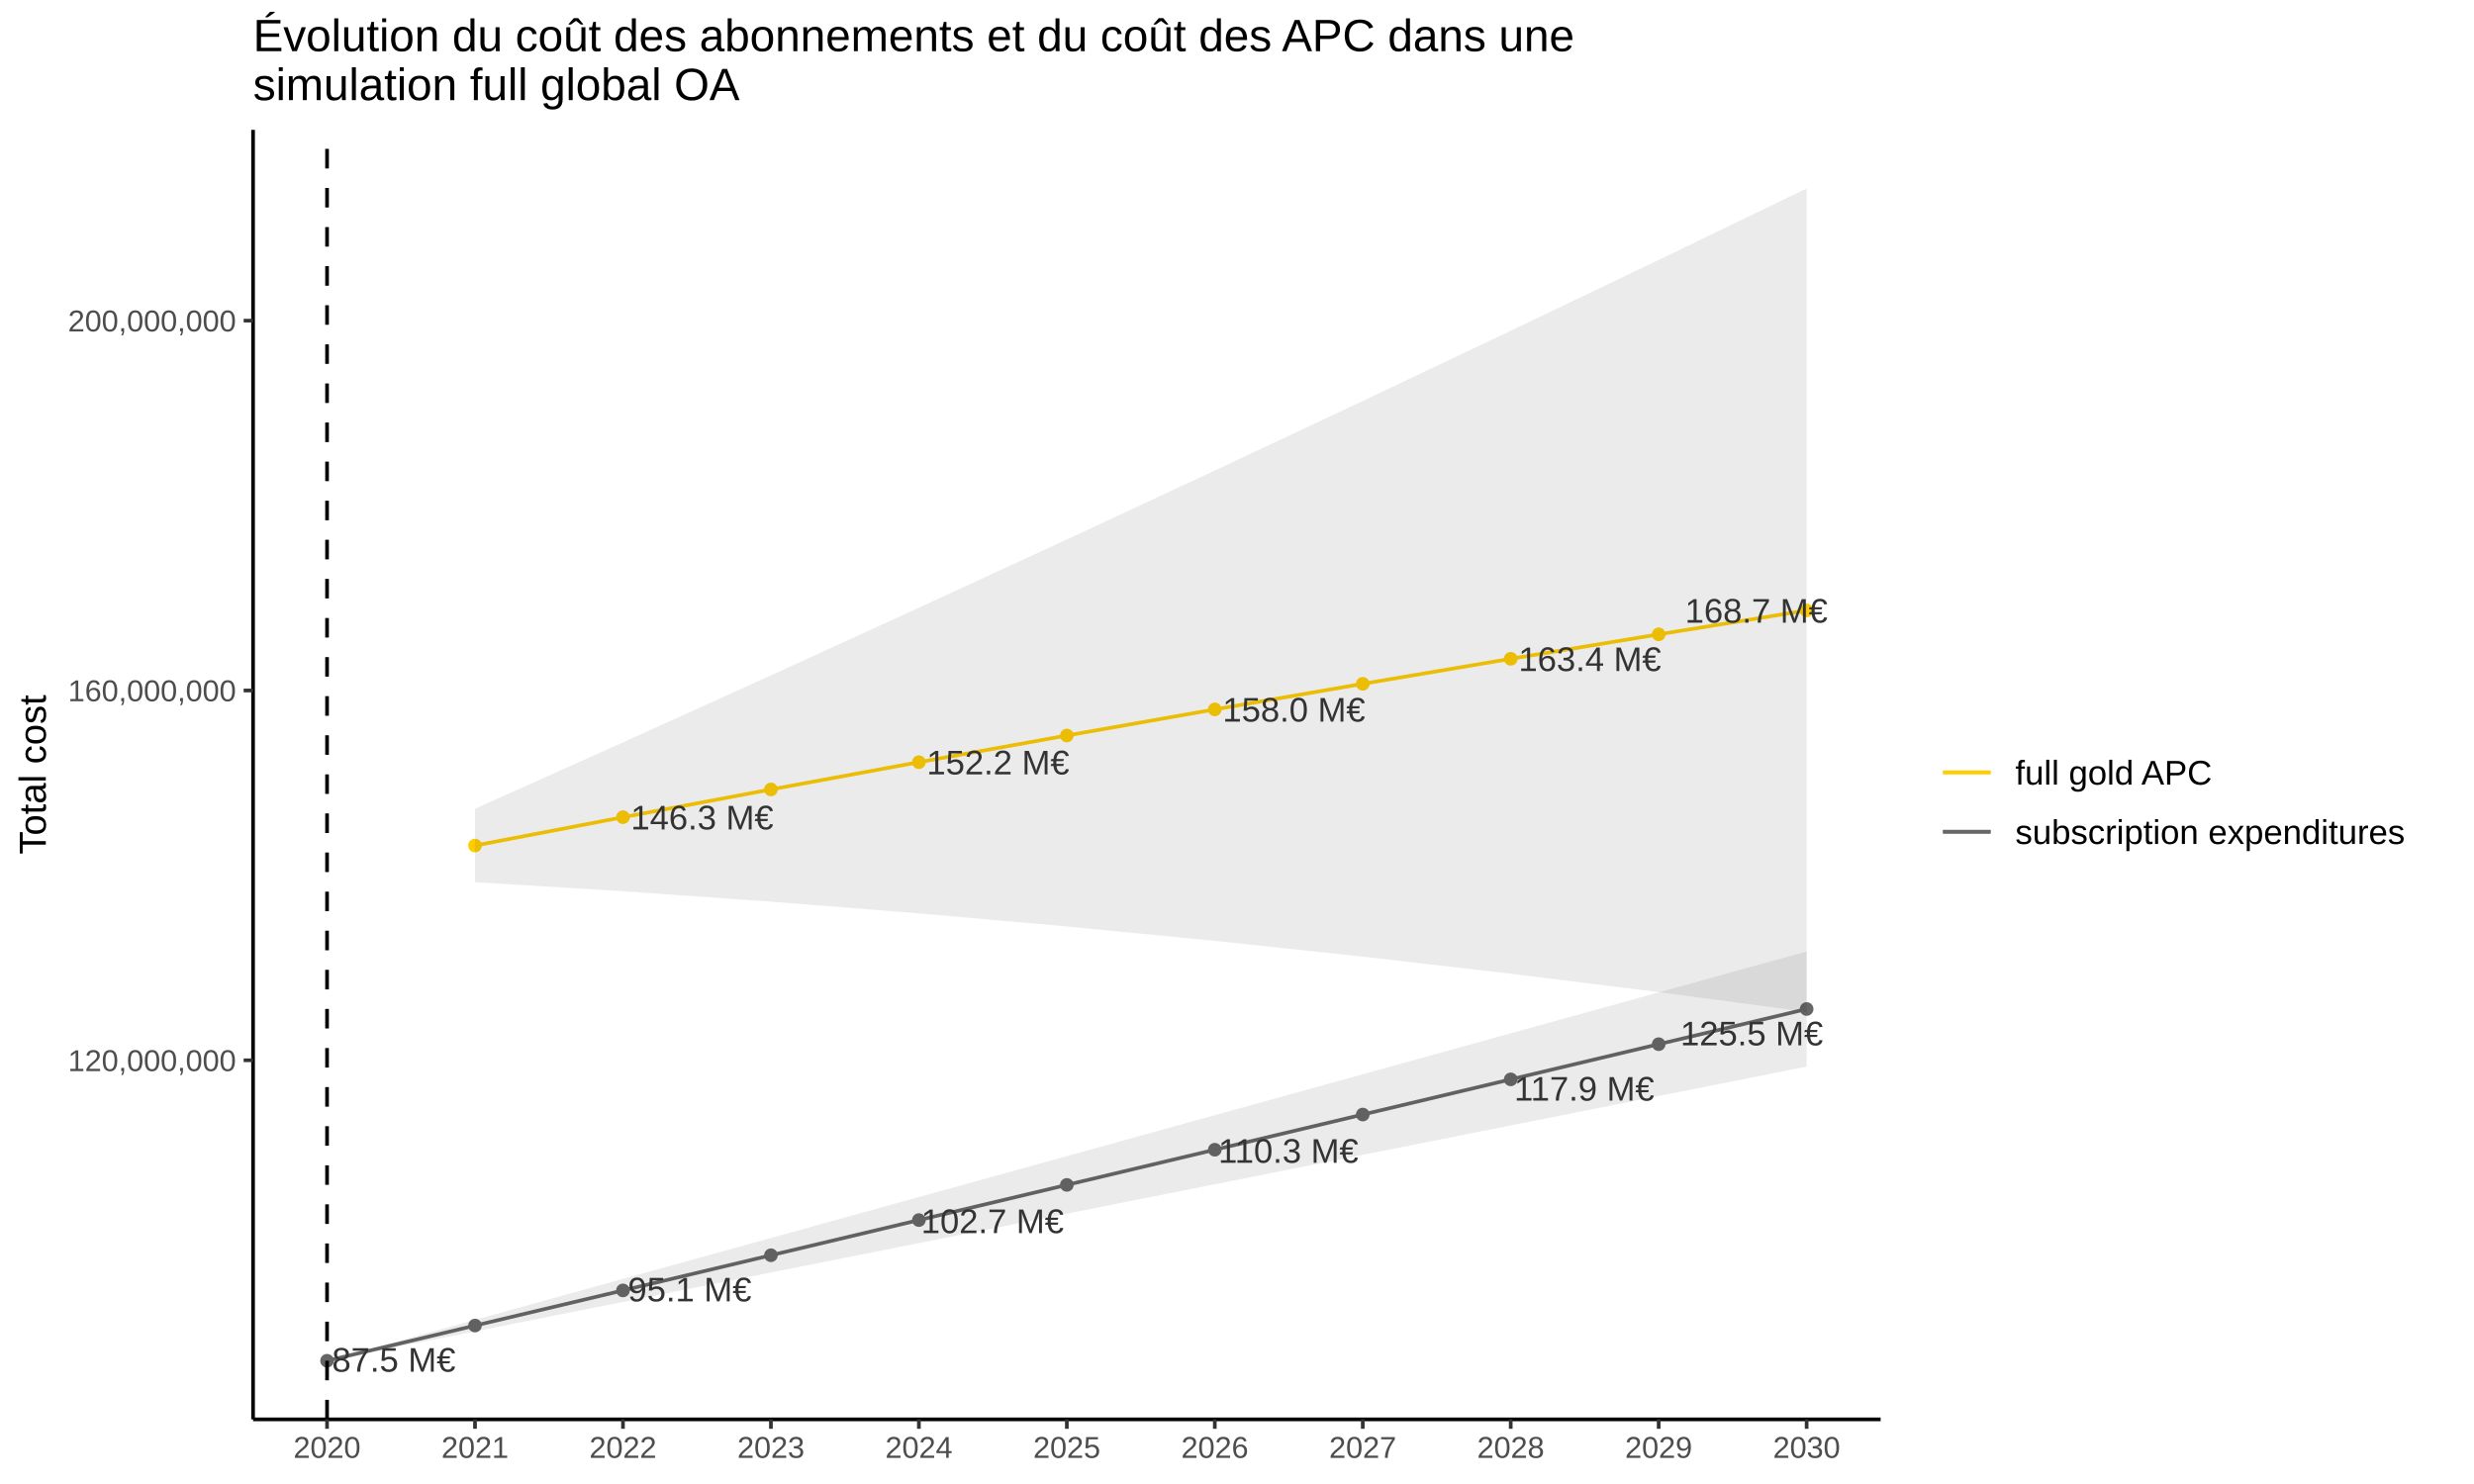
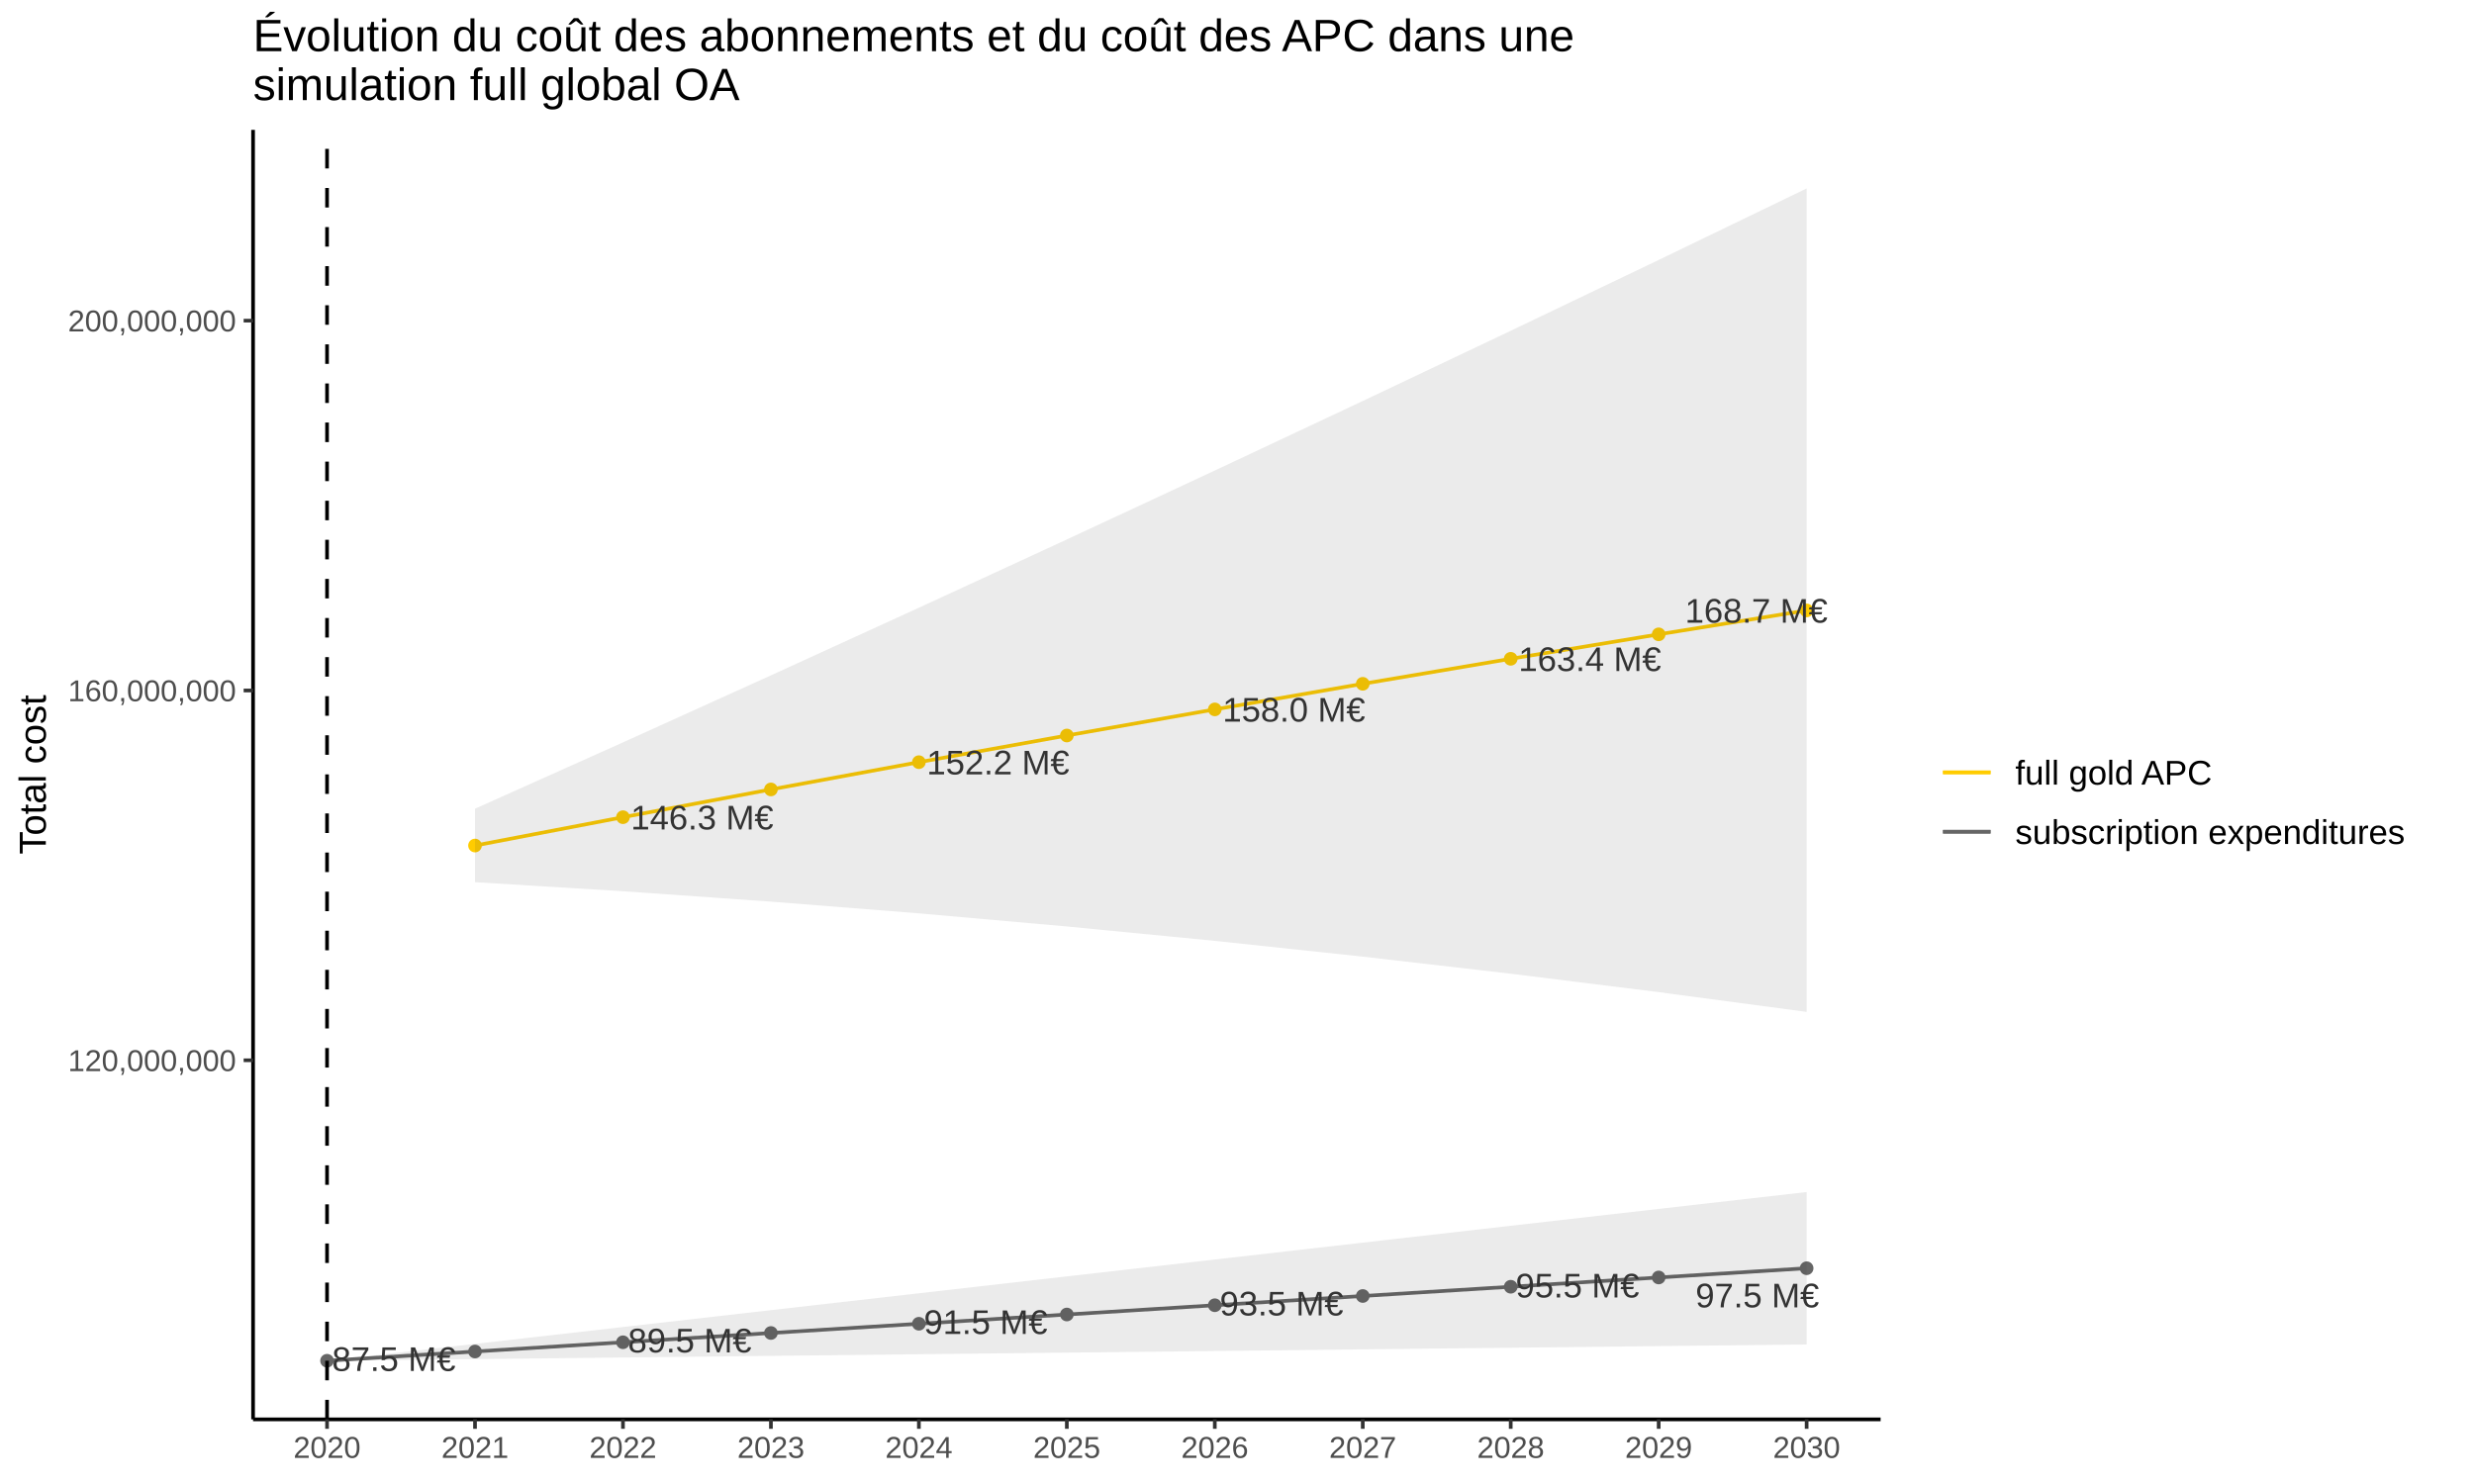
<svg xmlns="http://www.w3.org/2000/svg" class="svglite" width="720.00pt" height="432.00pt" viewBox="0 0 720.00 432.00">
  <defs>
    <style type="text/css">
    .svglite line, .svglite polyline, .svglite polygon, .svglite path, .svglite rect, .svglite circle {
      fill: none;
      stroke: #000000;
      stroke-linecap: round;
      stroke-linejoin: round;
      stroke-miterlimit: 10.00;
    }
    .svglite text {
      white-space: pre;
    }
  </style>
  </defs>
  <rect width="100%" height="100%" style="stroke: none; fill: #FFFFFF;" />
  <defs>
    <clipPath id="cpMC4wMHw3MjAuMDB8MC4wMHw0MzIuMDA=">
      <rect x="0.00" y="0.00" width="720.00" height="432.00" />
    </clipPath>
  </defs>
  <g clip-path="url(#cpMC4wMHw3MjAuMDB8MC4wMHw0MzIuMDA=)">
    <rect x="0" y="0" width="720.00" height="432.00" style="stroke-width: 1.07; stroke: #FFFFFF; fill: #FFFFFF;" />
  </g>
  <defs>
    <clipPath id="cpNzMuNjV8NTQ3LjMxfDM3LjgwfDQxMy4xOQ==">
      <rect x="73.65" y="37.80" width="473.65" height="375.39" />
    </clipPath>
  </defs>
  <g clip-path="url(#cpNzMuNjV8NTQ3LjMxfDM3LjgwfDQxMy4xOQ==)">
    <rect x="73.65" y="37.80" width="473.65" height="375.39" style="stroke-width: 1.07; stroke: none; fill: #FFFFFF;" />
-     <polyline points="95.18,396.12 138.24,385.88 181.30,375.65 224.36,365.41 267.42,355.17 310.48,344.93 353.54,334.69 396.60,324.45 439.66,314.21 482.72,303.97 525.78,293.73 " style="stroke-width: 1.07; stroke: #666666; stroke-linecap: butt;" />
+     <polyline points="95.18,396.12 138.24,393.43 181.30,390.74 224.36,388.04 267.42,385.35 310.48,382.66 353.54,379.96 396.60,377.27 439.66,374.58 482.72,371.88 525.78,369.19 " style="stroke-width: 1.07; stroke: #666666; stroke-linecap: butt;" />
    <polyline points="138.24,246.14 181.30,237.89 224.36,229.81 267.42,221.87 310.48,214.11 353.54,206.51 396.60,199.06 439.66,191.78 482.72,184.66 525.78,177.70 " style="stroke-width: 1.07; stroke: #FFCC00; stroke-linecap: butt;" />
    <circle cx="95.18" cy="396.12" r="1.63" style="stroke-width: 0.71; stroke: #666666; fill: #666666;" />
-     <circle cx="138.24" cy="385.88" r="1.63" style="stroke-width: 0.71; stroke: #666666; fill: #666666;" />
-     <circle cx="181.30" cy="375.65" r="1.63" style="stroke-width: 0.71; stroke: #666666; fill: #666666;" />
-     <circle cx="224.36" cy="365.41" r="1.63" style="stroke-width: 0.71; stroke: #666666; fill: #666666;" />
-     <circle cx="267.42" cy="355.17" r="1.63" style="stroke-width: 0.71; stroke: #666666; fill: #666666;" />
-     <circle cx="310.48" cy="344.93" r="1.63" style="stroke-width: 0.71; stroke: #666666; fill: #666666;" />
-     <circle cx="353.54" cy="334.69" r="1.63" style="stroke-width: 0.71; stroke: #666666; fill: #666666;" />
-     <circle cx="396.60" cy="324.45" r="1.63" style="stroke-width: 0.71; stroke: #666666; fill: #666666;" />
-     <circle cx="439.66" cy="314.21" r="1.63" style="stroke-width: 0.71; stroke: #666666; fill: #666666;" />
-     <circle cx="482.72" cy="303.97" r="1.63" style="stroke-width: 0.71; stroke: #666666; fill: #666666;" />
-     <circle cx="525.78" cy="293.73" r="1.63" style="stroke-width: 0.71; stroke: #666666; fill: #666666;" />
+     <circle cx="138.24" cy="393.43" r="1.63" style="stroke-width: 0.71; stroke: #666666; fill: #666666;" />
+     <circle cx="181.30" cy="390.74" r="1.63" style="stroke-width: 0.71; stroke: #666666; fill: #666666;" />
+     <circle cx="224.36" cy="388.04" r="1.63" style="stroke-width: 0.71; stroke: #666666; fill: #666666;" />
+     <circle cx="267.42" cy="385.35" r="1.63" style="stroke-width: 0.71; stroke: #666666; fill: #666666;" />
+     <circle cx="310.48" cy="382.66" r="1.63" style="stroke-width: 0.71; stroke: #666666; fill: #666666;" />
+     <circle cx="353.54" cy="379.96" r="1.63" style="stroke-width: 0.71; stroke: #666666; fill: #666666;" />
+     <circle cx="396.60" cy="377.27" r="1.63" style="stroke-width: 0.71; stroke: #666666; fill: #666666;" />
+     <circle cx="439.66" cy="374.58" r="1.63" style="stroke-width: 0.71; stroke: #666666; fill: #666666;" />
+     <circle cx="482.72" cy="371.88" r="1.63" style="stroke-width: 0.71; stroke: #666666; fill: #666666;" />
+     <circle cx="525.78" cy="369.19" r="1.63" style="stroke-width: 0.71; stroke: #666666; fill: #666666;" />
    <circle cx="138.24" cy="246.14" r="1.63" style="stroke-width: 0.71; stroke: #FFCC00; fill: #FFCC00;" />
    <circle cx="181.30" cy="237.89" r="1.63" style="stroke-width: 0.71; stroke: #FFCC00; fill: #FFCC00;" />
    <circle cx="224.36" cy="229.81" r="1.63" style="stroke-width: 0.71; stroke: #FFCC00; fill: #FFCC00;" />
    <circle cx="267.42" cy="221.87" r="1.63" style="stroke-width: 0.71; stroke: #FFCC00; fill: #FFCC00;" />
    <circle cx="310.48" cy="214.11" r="1.63" style="stroke-width: 0.71; stroke: #FFCC00; fill: #FFCC00;" />
    <circle cx="353.54" cy="206.51" r="1.63" style="stroke-width: 0.71; stroke: #FFCC00; fill: #FFCC00;" />
    <circle cx="396.60" cy="199.06" r="1.63" style="stroke-width: 0.71; stroke: #FFCC00; fill: #FFCC00;" />
    <circle cx="439.66" cy="191.78" r="1.63" style="stroke-width: 0.71; stroke: #FFCC00; fill: #FFCC00;" />
    <circle cx="482.72" cy="184.66" r="1.63" style="stroke-width: 0.71; stroke: #FFCC00; fill: #FFCC00;" />
    <circle cx="525.78" cy="177.70" r="1.63" style="stroke-width: 0.71; stroke: #FFCC00; fill: #FFCC00;" />
-     <polygon points="95.18,396.12 138.24,384.21 181.30,372.29 224.36,360.38 267.42,348.46 310.48,336.55 353.54,324.63 396.60,312.72 439.66,300.80 482.72,288.89 525.78,276.97 525.78,310.49 482.72,319.05 439.66,327.62 396.60,336.18 353.54,344.74 310.48,353.31 267.42,361.87 224.36,370.43 181.30,379.00 138.24,387.56 95.18,396.12 " style="stroke-width: 0.00; stroke: none; fill: #333333; fill-opacity: 0.10;" />
-     <polyline points="95.18,396.12 138.24,384.21 181.30,372.29 224.36,360.38 267.42,348.46 310.48,336.55 353.54,324.63 396.60,312.72 439.66,300.80 482.72,288.89 525.78,276.97 " style="stroke-width: 1.07; stroke: none;" />
-     <polyline points="525.78,310.49 482.72,319.05 439.66,327.62 396.60,336.18 353.54,344.74 310.48,353.31 267.42,361.87 224.36,370.43 181.30,379.00 138.24,387.56 95.18,396.12 " style="stroke-width: 1.07; stroke: none;" />
-     <polygon points="138.24,235.42 181.30,216.11 224.36,196.60 267.42,176.91 310.48,157.04 353.54,136.97 396.60,116.73 439.66,96.29 482.72,75.67 525.78,54.86 525.78,294.57 482.72,288.81 439.66,283.45 396.60,278.48 353.54,273.89 310.48,269.70 267.42,265.88 224.36,262.47 181.30,259.44 138.24,256.81 " style="stroke-width: 0.00; stroke: none; fill: #333333; fill-opacity: 0.10;" />
-     <polyline points="138.24,235.42 181.30,216.11 224.36,196.60 267.42,176.91 310.48,157.04 353.54,136.97 396.60,116.73 439.66,96.29 482.72,75.67 525.78,54.86 " style="stroke-width: 1.07; stroke: none;" />
-     <polyline points="525.78,294.57 482.72,288.81 439.66,283.45 396.60,278.48 353.54,273.89 310.48,269.70 267.42,265.88 224.36,262.47 181.30,259.44 138.24,256.81 " style="stroke-width: 1.07; stroke: none;" />
+     <polygon points="95.18,396.12 138.24,391.21 181.30,386.30 224.36,381.39 267.42,376.48 310.48,371.56 353.54,366.65 396.60,361.74 439.66,356.83 482.72,351.92 525.78,347.01 525.78,391.38 482.72,391.85 439.66,392.33 396.60,392.80 353.54,393.28 310.48,393.75 267.42,394.22 224.36,394.70 181.30,395.17 138.24,395.65 95.18,396.12 " style="stroke-width: 0.00; stroke: none; stroke-linecap: butt; fill: #333333; fill-opacity: 0.10;" />
+     <polyline points="95.18,396.12 138.24,391.21 181.30,386.30 224.36,381.39 267.42,376.48 310.48,371.56 353.54,366.65 396.60,361.74 439.66,356.83 482.72,351.92 525.78,347.01 " style="stroke-width: 1.07; stroke: none; stroke-linecap: butt;" />
+     <polyline points="525.78,391.38 482.72,391.85 439.66,392.33 396.60,392.80 353.54,393.28 310.48,393.75 267.42,394.22 224.36,394.70 181.30,395.17 138.24,395.65 95.18,396.12 " style="stroke-width: 1.07; stroke: none; stroke-linecap: butt;" />
+     <polygon points="138.24,235.42 181.30,216.11 224.36,196.60 267.42,176.91 310.48,157.04 353.54,136.97 396.60,116.73 439.66,96.29 482.72,75.67 525.78,54.86 525.78,294.57 482.72,288.81 439.66,283.45 396.60,278.48 353.54,273.89 310.48,269.70 267.42,265.88 224.36,262.47 181.30,259.44 138.24,256.81 " style="stroke-width: 0.00; stroke: none; stroke-linecap: butt; fill: #333333; fill-opacity: 0.10;" />
+     <polyline points="138.24,235.42 181.30,216.11 224.36,196.60 267.42,176.91 310.48,157.04 353.54,136.97 396.60,116.73 439.66,96.29 482.72,75.67 525.78,54.86 " style="stroke-width: 1.07; stroke: none; stroke-linecap: butt;" />
+     <polyline points="525.78,294.57 482.72,288.81 439.66,283.45 396.60,278.48 353.54,273.89 310.48,269.70 267.42,265.88 224.36,262.47 181.30,259.44 138.24,256.81 " style="stroke-width: 1.07; stroke: none; stroke-linecap: butt;" />
    <line x1="95.18" y1="413.19" x2="95.18" y2="37.80" style="stroke-width: 1.07; stroke-dasharray: 5.69,5.69; stroke-linecap: butt;" />
-     <text x="114.60" y="399.31" text-anchor="middle" style="font-size: 9.96px;fill: #333333; font-family: &quot;Arial&quot;;" textLength="44.81px" lengthAdjust="spacingAndGlyphs">   87.5 M€</text>
-     <text x="200.72" y="378.84" text-anchor="middle" style="font-size: 9.96px;fill: #333333; font-family: &quot;Arial&quot;;" textLength="44.81px" lengthAdjust="spacingAndGlyphs">   95.1 M€</text>
-     <text x="288.83" y="358.96" text-anchor="middle" style="font-size: 9.96px;fill: #333333; font-family: &quot;Arial&quot;;" textLength="50.51px" lengthAdjust="spacingAndGlyphs">   102.7 M€</text>
-     <text x="374.95" y="338.49" text-anchor="middle" style="font-size: 9.96px;fill: #333333; font-family: &quot;Arial&quot;;" textLength="50.51px" lengthAdjust="spacingAndGlyphs">   110.3 M€</text>
-     <text x="461.05" y="320.40" text-anchor="middle" style="font-size: 9.96px;fill: #333333; font-family: &quot;Arial&quot;;" textLength="50.51px" lengthAdjust="spacingAndGlyphs">   117.9 M€</text>
-     <text x="509.80" y="304.31" text-anchor="middle" style="font-size: 9.96px;fill: #333333; font-family: &quot;Arial&quot;;" textLength="50.51px" lengthAdjust="spacingAndGlyphs">   125.5 M€</text>
+     <text x="114.62" y="399.09" text-anchor="middle" style="font-size: 9.96px;fill: #333333; font-family: &quot;Arial&quot;;" textLength="44.81px" lengthAdjust="spacingAndGlyphs">   87.5 M€</text>
+     <text x="200.74" y="393.70" text-anchor="middle" style="font-size: 9.96px;fill: #333333; font-family: &quot;Arial&quot;;" textLength="44.81px" lengthAdjust="spacingAndGlyphs">   89.5 M€</text>
+     <text x="286.86" y="388.32" text-anchor="middle" style="font-size: 9.96px;fill: #333333; font-family: &quot;Arial&quot;;" textLength="44.81px" lengthAdjust="spacingAndGlyphs">   91.5 M€</text>
+     <text x="372.98" y="382.93" text-anchor="middle" style="font-size: 9.96px;fill: #333333; font-family: &quot;Arial&quot;;" textLength="44.81px" lengthAdjust="spacingAndGlyphs">   93.5 M€</text>
+     <text x="459.08" y="377.70" text-anchor="middle" style="font-size: 9.96px;fill: #333333; font-family: &quot;Arial&quot;;" textLength="44.81px" lengthAdjust="spacingAndGlyphs">   95.5 M€</text>
+     <text x="511.43" y="380.58" text-anchor="middle" style="font-size: 9.96px;fill: #333333; font-family: &quot;Arial&quot;;" textLength="44.81px" lengthAdjust="spacingAndGlyphs">   97.5 M€</text>
    <text x="183.58" y="241.45" style="font-size: 9.96px;fill: #333333; font-family: &quot;Arial&quot;;" textLength="47.92px" lengthAdjust="spacingAndGlyphs">  146.3 M€</text>
-     <text x="269.69" y="225.43" style="font-size: 9.96px;fill: #333333; font-family: &quot;Arial&quot;;" textLength="47.92px" lengthAdjust="spacingAndGlyphs">  152.2 M€</text>
+     <text x="269.70" y="225.43" style="font-size: 9.96px;fill: #333333; font-family: &quot;Arial&quot;;" textLength="47.92px" lengthAdjust="spacingAndGlyphs">  152.2 M€</text>
    <text x="355.81" y="210.06" style="font-size: 9.96px;fill: #333333; font-family: &quot;Arial&quot;;" textLength="47.92px" lengthAdjust="spacingAndGlyphs">  158.0 M€</text>
    <text x="441.93" y="195.34" style="font-size: 9.96px;fill: #333333; font-family: &quot;Arial&quot;;" textLength="47.92px" lengthAdjust="spacingAndGlyphs">  163.4 M€</text>
    <text x="490.38" y="181.26" style="font-size: 9.96px;fill: #333333; font-family: &quot;Arial&quot;;" textLength="47.92px" lengthAdjust="spacingAndGlyphs">  168.7 M€</text>
  </g>
  <g clip-path="url(#cpMC4wMHw3MjAuMDB8MC4wMHw0MzIuMDA=)">
    <polyline points="73.65,413.19 73.65,37.80 " style="stroke-width: 1.07; stroke-linecap: butt;" />
    <text x="68.72" y="311.80" text-anchor="end" style="font-size: 8.80px;fill: #4D4D4D; font-family: &quot;Arial&quot;;" textLength="50.00px" lengthAdjust="spacingAndGlyphs">120,000,000</text>
    <text x="68.72" y="204.14" text-anchor="end" style="font-size: 8.80px;fill: #4D4D4D; font-family: &quot;Arial&quot;;" textLength="50.00px" lengthAdjust="spacingAndGlyphs">160,000,000</text>
    <text x="68.72" y="96.48" text-anchor="end" style="font-size: 8.80px;fill: #4D4D4D; font-family: &quot;Arial&quot;;" textLength="50.00px" lengthAdjust="spacingAndGlyphs">200,000,000</text>
    <polyline points="70.91,308.65 73.65,308.65 " style="stroke-width: 1.07; stroke: #333333; stroke-linecap: butt;" />
    <polyline points="70.91,201.00 73.65,201.00 " style="stroke-width: 1.07; stroke: #333333; stroke-linecap: butt;" />
    <polyline points="70.91,93.34 73.65,93.34 " style="stroke-width: 1.07; stroke: #333333; stroke-linecap: butt;" />
    <polyline points="73.65,413.19 547.31,413.19 " style="stroke-width: 1.07; stroke-linecap: butt;" />
    <polyline points="95.18,415.93 95.18,413.19 " style="stroke-width: 1.07; stroke: #333333; stroke-linecap: butt;" />
    <polyline points="138.24,415.93 138.24,413.19 " style="stroke-width: 1.07; stroke: #333333; stroke-linecap: butt;" />
    <polyline points="181.30,415.93 181.30,413.19 " style="stroke-width: 1.07; stroke: #333333; stroke-linecap: butt;" />
    <polyline points="224.36,415.93 224.36,413.19 " style="stroke-width: 1.07; stroke: #333333; stroke-linecap: butt;" />
    <polyline points="267.42,415.93 267.42,413.19 " style="stroke-width: 1.07; stroke: #333333; stroke-linecap: butt;" />
    <polyline points="310.48,415.93 310.48,413.19 " style="stroke-width: 1.07; stroke: #333333; stroke-linecap: butt;" />
    <polyline points="353.54,415.93 353.54,413.19 " style="stroke-width: 1.07; stroke: #333333; stroke-linecap: butt;" />
    <polyline points="396.60,415.93 396.60,413.19 " style="stroke-width: 1.07; stroke: #333333; stroke-linecap: butt;" />
    <polyline points="439.66,415.93 439.66,413.19 " style="stroke-width: 1.07; stroke: #333333; stroke-linecap: butt;" />
    <polyline points="482.72,415.93 482.72,413.19 " style="stroke-width: 1.07; stroke: #333333; stroke-linecap: butt;" />
    <polyline points="525.78,415.93 525.78,413.19 " style="stroke-width: 1.07; stroke: #333333; stroke-linecap: butt;" />
    <text x="95.18" y="424.40" text-anchor="middle" style="font-size: 8.80px;fill: #4D4D4D; font-family: &quot;Arial&quot;;" textLength="20.13px" lengthAdjust="spacingAndGlyphs">2020</text>
    <text x="138.24" y="424.40" text-anchor="middle" style="font-size: 8.80px;fill: #4D4D4D; font-family: &quot;Arial&quot;;" textLength="20.13px" lengthAdjust="spacingAndGlyphs">2021</text>
    <text x="181.30" y="424.40" text-anchor="middle" style="font-size: 8.80px;fill: #4D4D4D; font-family: &quot;Arial&quot;;" textLength="20.13px" lengthAdjust="spacingAndGlyphs">2022</text>
    <text x="224.36" y="424.40" text-anchor="middle" style="font-size: 8.80px;fill: #4D4D4D; font-family: &quot;Arial&quot;;" textLength="20.13px" lengthAdjust="spacingAndGlyphs">2023</text>
    <text x="267.42" y="424.40" text-anchor="middle" style="font-size: 8.80px;fill: #4D4D4D; font-family: &quot;Arial&quot;;" textLength="20.13px" lengthAdjust="spacingAndGlyphs">2024</text>
    <text x="310.48" y="424.40" text-anchor="middle" style="font-size: 8.80px;fill: #4D4D4D; font-family: &quot;Arial&quot;;" textLength="20.13px" lengthAdjust="spacingAndGlyphs">2025</text>
    <text x="353.54" y="424.40" text-anchor="middle" style="font-size: 8.80px;fill: #4D4D4D; font-family: &quot;Arial&quot;;" textLength="20.13px" lengthAdjust="spacingAndGlyphs">2026</text>
    <text x="396.60" y="424.40" text-anchor="middle" style="font-size: 8.80px;fill: #4D4D4D; font-family: &quot;Arial&quot;;" textLength="20.13px" lengthAdjust="spacingAndGlyphs">2027</text>
    <text x="439.66" y="424.40" text-anchor="middle" style="font-size: 8.80px;fill: #4D4D4D; font-family: &quot;Arial&quot;;" textLength="20.13px" lengthAdjust="spacingAndGlyphs">2028</text>
    <text x="482.72" y="424.40" text-anchor="middle" style="font-size: 8.80px;fill: #4D4D4D; font-family: &quot;Arial&quot;;" textLength="20.13px" lengthAdjust="spacingAndGlyphs">2029</text>
    <text x="525.78" y="424.40" text-anchor="middle" style="font-size: 8.80px;fill: #4D4D4D; font-family: &quot;Arial&quot;;" textLength="20.13px" lengthAdjust="spacingAndGlyphs">2030</text>
    <text transform="translate(13.33,225.49) rotate(-90)" text-anchor="middle" style="font-size: 11.00px; font-family: &quot;Arial&quot;;" textLength="49.78px" lengthAdjust="spacingAndGlyphs">Total cost</text>
    <rect x="558.27" y="194.75" width="156.26" height="61.50" style="stroke-width: 1.07; stroke: none; fill: #FFFFFF;" />
    <line x1="565.47" y1="224.84" x2="579.30" y2="224.84" style="stroke-width: 1.07; stroke: #FFCC00; stroke-linecap: butt;" />
    <line x1="565.47" y1="224.84" x2="579.30" y2="224.84" style="stroke-width: 1.07; stroke: #FFCC00; stroke-linecap: butt;" />
    <line x1="565.47" y1="242.12" x2="579.30" y2="242.12" style="stroke-width: 1.07; stroke: #666666; stroke-linecap: butt;" />
    <line x1="565.47" y1="242.12" x2="579.30" y2="242.12" style="stroke-width: 1.07; stroke: #666666; stroke-linecap: butt;" />
    <text x="586.50" y="228.41" style="font-size: 10.00px; font-family: &quot;Arial&quot;;" textLength="59.66px" lengthAdjust="spacingAndGlyphs">full gold APC</text>
    <text x="586.50" y="245.69" style="font-size: 10.00px; font-family: &quot;Arial&quot;;" textLength="122.54px" lengthAdjust="spacingAndGlyphs">subscription expenditures</text>
    <text x="73.65" y="14.90" style="font-size: 13.20px; font-family: &quot;Arial&quot;;" textLength="406.51px" lengthAdjust="spacingAndGlyphs">Évolution du coût des abonnements et du coût des APC dans une </text>
    <text x="73.65" y="29.15" style="font-size: 13.20px; font-family: &quot;Arial&quot;;" textLength="152.21px" lengthAdjust="spacingAndGlyphs">simulation full global OA</text>
  </g>
</svg>
